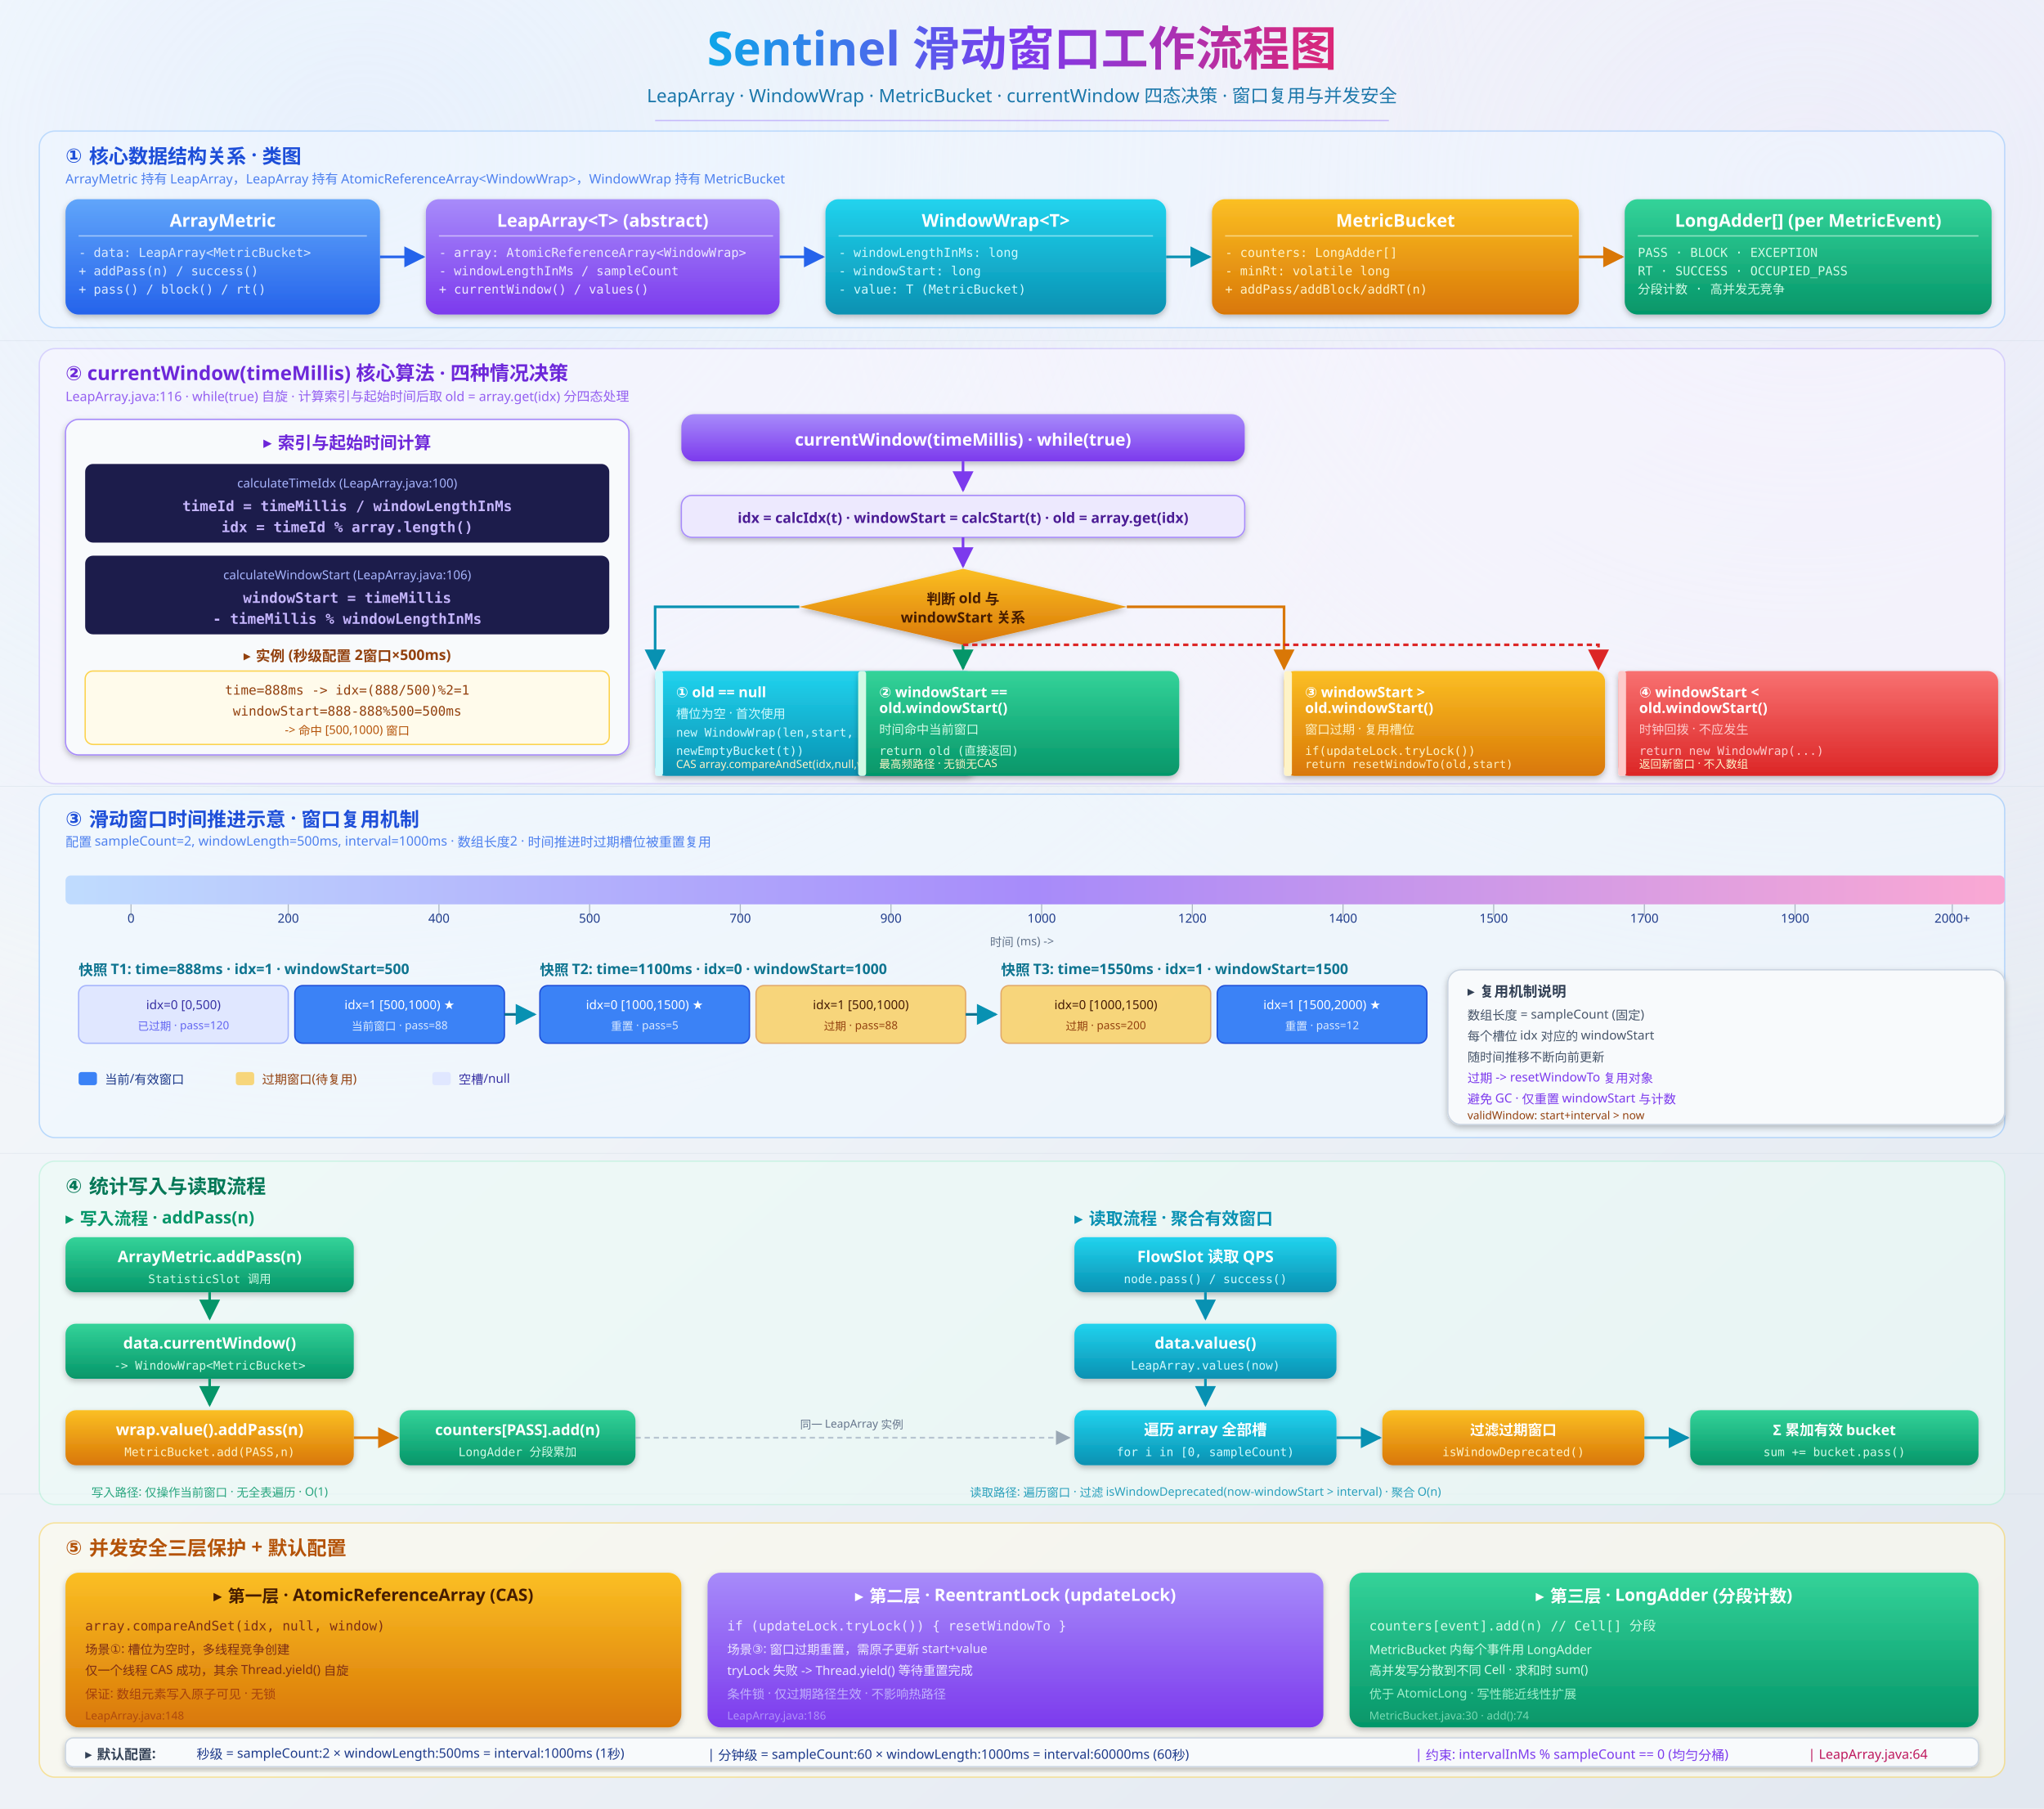
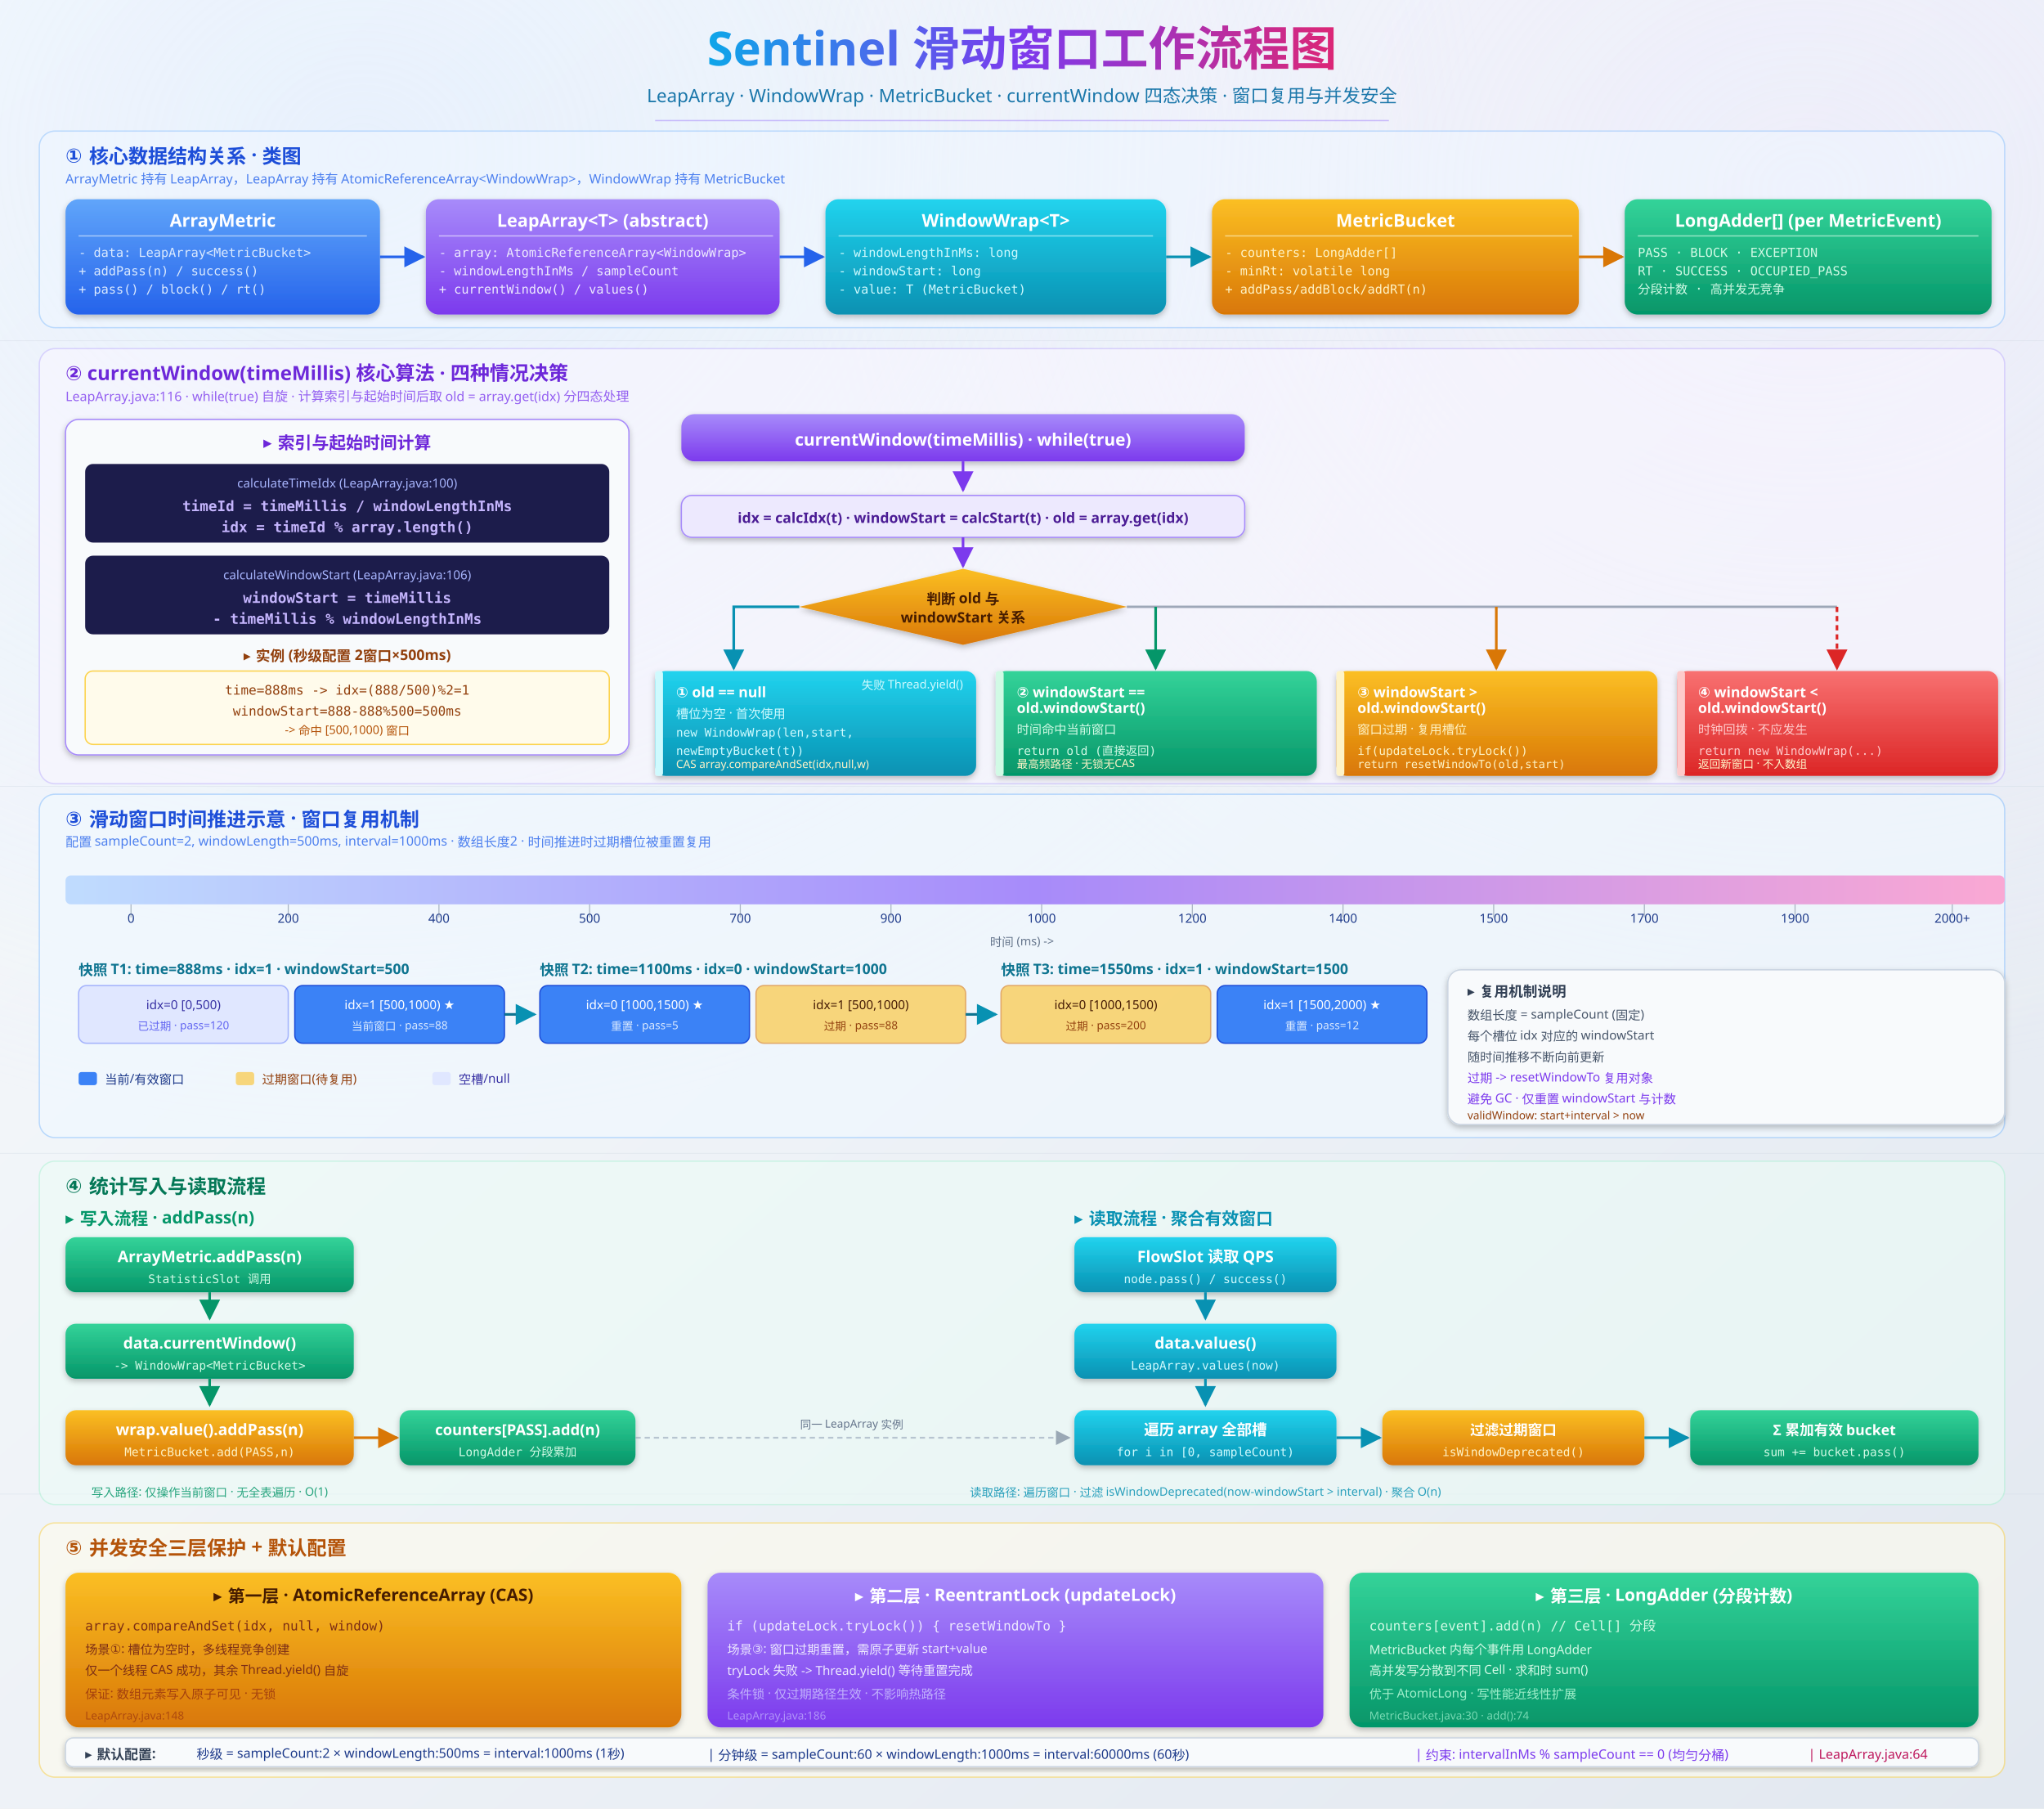
<svg xmlns="http://www.w3.org/2000/svg" width="1560" height="1380" viewBox="0 0 1560 1380" font-family="'Microsoft YaHei','PingFang SC','Segoe UI',sans-serif">
  <defs>
    <linearGradient id="bgGrad" x1="0" y1="0" x2="1" y2="1">
      <stop offset="0" stop-color="#f8fafc" />
      <stop offset="0.5" stop-color="#eef2f7" />
      <stop offset="1" stop-color="#e2e8f0" />
    </linearGradient>
    <radialGradient id="glow1" cx="0.18" cy="0.08" r="0.55">
      <stop offset="0" stop-color="#dbeafe" stop-opacity="0.5" />
      <stop offset="1" stop-color="#dbeafe" stop-opacity="0" />
    </radialGradient>
    <radialGradient id="glow2" cx="0.88" cy="0.1" r="0.5">
      <stop offset="0" stop-color="#ede9fe" stop-opacity="0.45" />
      <stop offset="1" stop-color="#ede9fe" stop-opacity="0" />
    </radialGradient>
    <linearGradient id="gBlue" x1="0" y1="0" x2="0" y2="1">
      <stop offset="0" stop-color="#60a5fa" />
      <stop offset="1" stop-color="#2563eb" />
    </linearGradient>
    <linearGradient id="gPurple" x1="0" y1="0" x2="0" y2="1">
      <stop offset="0" stop-color="#a78bfa" />
      <stop offset="1" stop-color="#7c3aed" />
    </linearGradient>
    <linearGradient id="gGreen" x1="0" y1="0" x2="0" y2="1">
      <stop offset="0" stop-color="#34d399" />
      <stop offset="1" stop-color="#059669" />
    </linearGradient>
    <linearGradient id="gCyan" x1="0" y1="0" x2="0" y2="1">
      <stop offset="0" stop-color="#22d3ee" />
      <stop offset="1" stop-color="#0891b2" />
    </linearGradient>
    <linearGradient id="gAmber" x1="0" y1="0" x2="0" y2="1">
      <stop offset="0" stop-color="#fbbf24" />
      <stop offset="1" stop-color="#d97706" />
    </linearGradient>
    <linearGradient id="gRed" x1="0" y1="0" x2="0" y2="1">
      <stop offset="0" stop-color="#f87171" />
      <stop offset="1" stop-color="#dc2626" />
    </linearGradient>
    <linearGradient id="timeBar" x1="0" y1="0" x2="1" y2="0">
      <stop offset="0" stop-color="#bfdbfe" />
      <stop offset="0.5" stop-color="#a78bfa" />
      <stop offset="1" stop-color="#f9a8d4" />
    </linearGradient>
    <linearGradient id="titleGrad" x1="0" y1="0" x2="1" y2="0">
      <stop offset="0" stop-color="#0ea5e9" />
      <stop offset="0.5" stop-color="#7c3aed" />
      <stop offset="1" stop-color="#db2777" />
    </linearGradient>
    <filter id="shadow" x="-20%" y="-20%" width="140%" height="140%">
      <feGaussianBlur in="SourceAlpha" stdDeviation="2.4" />
      <feOffset dx="0" dy="2" result="off" />
      <feComponentTransfer>
        <feFuncA type="linear" slope="0.25" />
      </feComponentTransfer>
      <feMerge>
        <feMergeNode />
        <feMergeNode in="SourceGraphic" />
      </feMerge>
    </filter>
    <marker id="aB" viewBox="0 0 10 10" refX="9" refY="5" markerWidth="8" markerHeight="8" orient="auto">
      <path d="M0,0 L10,5 L0,10 z" fill="#2563eb" />
    </marker>
    <marker id="aV" viewBox="0 0 10 10" refX="9" refY="5" markerWidth="8" markerHeight="8" orient="auto">
      <path d="M0,0 L10,5 L0,10 z" fill="#7c3aed" />
    </marker>
    <marker id="aG" viewBox="0 0 10 10" refX="9" refY="5" markerWidth="8" markerHeight="8" orient="auto">
      <path d="M0,0 L10,5 L0,10 z" fill="#059669" />
    </marker>
    <marker id="aC" viewBox="0 0 10 10" refX="9" refY="5" markerWidth="8" markerHeight="8" orient="auto">
      <path d="M0,0 L10,5 L0,10 z" fill="#0891b2" />
    </marker>
    <marker id="aA" viewBox="0 0 10 10" refX="9" refY="5" markerWidth="8" markerHeight="8" orient="auto">
      <path d="M0,0 L10,5 L0,10 z" fill="#d97706" />
    </marker>
    <marker id="aR" viewBox="0 0 10 10" refX="9" refY="5" markerWidth="8" markerHeight="8" orient="auto">
      <path d="M0,0 L10,5 L0,10 z" fill="#dc2626" />
    </marker>
    <marker id="aS" viewBox="0 0 10 10" refX="9" refY="5" markerWidth="8" markerHeight="8" orient="auto">
      <path d="M0,0 L10,5 L0,10 z" fill="#64748b" />
    </marker>
  </defs>
  <rect width="1560" height="1380" fill="url(#bgGrad)" />
  <rect width="1560" height="1380" fill="url(#glow1)" />
  <rect width="1560" height="1380" fill="url(#glow2)" />
  <g stroke="#cbd5e1" stroke-width="0.5" opacity="0.45">
    <path d="M0 260 H1560 M0 600 H1560 M0 880 H1560 M0 1140 H1560" />
  </g>
  <text x="780" y="50" text-anchor="middle" font-size="36" font-weight="800" fill="url(#titleGrad)">Sentinel 滑动窗口工作流程图</text>
  <text x="780" y="78" text-anchor="middle" font-size="14" fill="#0369a1" opacity="0.9">LeapArray · WindowWrap · MetricBucket · currentWindow 四态决策 · 窗口复用与并发安全</text>
  <line x1="500" y1="92" x2="1060" y2="92" stroke="#a78bfa" stroke-width="1" opacity="0.55" />
  <rect x="30" y="100" width="1500" height="150" rx="12" fill="#eff6ff" opacity="0.55" stroke="#93c5fd" stroke-width="1" />
  <text x="50" y="124" font-size="15" font-weight="700" fill="#1d4ed8">① 核心数据结构关系 · 类图</text>
  <text x="50" y="140" font-size="10" fill="#2563eb" opacity="0.8">ArrayMetric 持有 LeapArray，LeapArray 持有 AtomicReferenceArray&lt;WindowWrap&gt;，WindowWrap 持有 MetricBucket</text>
  <g filter="url(#shadow)">
    <rect x="50" y="152" width="240" height="88" rx="10" fill="url(#gBlue)" />
    <text x="170" y="173" text-anchor="middle" font-size="13.5" font-weight="700" fill="#fff">ArrayMetric</text>
    <line x1="60" y1="180" x2="280" y2="180" stroke="#dbeafe" stroke-width="1" opacity="0.6" />
    <text x="60" y="196" font-size="9.5" fill="#dbeafe" font-family="Consolas,monospace">- data: LeapArray&lt;MetricBucket&gt;</text>
    <text x="60" y="210" font-size="9.5" fill="#dbeafe" font-family="Consolas,monospace">+ addPass(n) / success()</text>
    <text x="60" y="224" font-size="9.5" fill="#dbeafe" font-family="Consolas,monospace">+ pass() / block() / rt()</text>
  </g>
  <path d="M290 196 H323" stroke="#2563eb" stroke-width="2" fill="none" marker-end="url(#aB)" />
  <g filter="url(#shadow)">
    <rect x="325" y="152" width="270" height="88" rx="10" fill="url(#gPurple)" />
    <text x="460" y="173" text-anchor="middle" font-size="13.5" font-weight="700" fill="#fff">LeapArray&lt;T&gt;  (abstract)</text>
    <line x1="335" y1="180" x2="590" y2="180" stroke="#ede9fe" stroke-width="1" opacity="0.6" />
    <text x="335" y="196" font-size="9.5" fill="#ede9fe" font-family="Consolas,monospace">- array: AtomicReferenceArray&lt;WindowWrap&gt;</text>
    <text x="335" y="210" font-size="9.5" fill="#ede9fe" font-family="Consolas,monospace">- windowLengthInMs / sampleCount</text>
    <text x="335" y="224" font-size="9.5" fill="#ede9fe" font-family="Consolas,monospace">+ currentWindow() / values()</text>
  </g>
  <path d="M595 196 H628" stroke="#2563eb" stroke-width="2" fill="none" marker-end="url(#aB)" />
  <g filter="url(#shadow)">
    <rect x="630" y="152" width="260" height="88" rx="10" fill="url(#gCyan)" />
    <text x="760" y="173" text-anchor="middle" font-size="13.5" font-weight="700" fill="#fff">WindowWrap&lt;T&gt;</text>
    <line x1="640" y1="180" x2="880" y2="180" stroke="#cffafe" stroke-width="1" opacity="0.6" />
    <text x="640" y="196" font-size="9.5" fill="#cffafe" font-family="Consolas,monospace">- windowLengthInMs: long</text>
    <text x="640" y="210" font-size="9.5" fill="#cffafe" font-family="Consolas,monospace">- windowStart: long</text>
    <text x="640" y="224" font-size="9.5" fill="#cffafe" font-family="Consolas,monospace">- value: T  (MetricBucket)</text>
  </g>
  <path d="M890 196 H923" stroke="#0891b2" stroke-width="2" fill="none" marker-end="url(#aC)" />
  <g filter="url(#shadow)">
    <rect x="925" y="152" width="280" height="88" rx="10" fill="url(#gAmber)" />
    <text x="1065" y="173" text-anchor="middle" font-size="13.5" font-weight="700" fill="#fff">MetricBucket</text>
    <line x1="935" y1="180" x2="1200" y2="180" stroke="#fef3c7" stroke-width="1" opacity="0.6" />
    <text x="935" y="196" font-size="9.5" fill="#fef3c7" font-family="Consolas,monospace">- counters: LongAdder[]</text>
    <text x="935" y="210" font-size="9.5" fill="#fef3c7" font-family="Consolas,monospace">- minRt: volatile long</text>
    <text x="935" y="224" font-size="9.5" fill="#fef3c7" font-family="Consolas,monospace">+ addPass/addBlock/addRT(n)</text>
  </g>
  <path d="M1205 196 H1238" stroke="#d97706" stroke-width="2" fill="none" marker-end="url(#aA)" />
  <g filter="url(#shadow)">
    <rect x="1240" y="152" width="280" height="88" rx="10" fill="url(#gGreen)" />
    <text x="1380" y="173" text-anchor="middle" font-size="13.5" font-weight="700" fill="#fff">LongAdder[]  (per MetricEvent)</text>
    <line x1="1250" y1="180" x2="1510" y2="180" stroke="#d1fae5" stroke-width="1" opacity="0.6" />
    <text x="1250" y="196" font-size="9.5" fill="#d1fae5" font-family="Consolas,monospace">PASS · BLOCK · EXCEPTION</text>
    <text x="1250" y="210" font-size="9.5" fill="#d1fae5" font-family="Consolas,monospace">RT · SUCCESS · OCCUPIED_PASS</text>
    <text x="1250" y="224" font-size="9.5" fill="#d1fae5" font-family="Consolas,monospace">分段计数 · 高并发无竞争</text>
  </g>
  <rect x="30" y="266" width="1500" height="332" rx="12" fill="#faf5ff" opacity="0.55" stroke="#c4b5fd" stroke-width="1" />
  <text x="50" y="290" font-size="15" font-weight="700" fill="#6d28d9">② currentWindow(timeMillis) 核心算法 · 四种情况决策</text>
  <text x="50" y="306" font-size="10" fill="#7c3aed" opacity="0.8">LeapArray.java:116 · while(true) 自旋 · 计算索引与起始时间后取 old = array.get(idx) 分四态处理</text>
  <g filter="url(#shadow)">
    <rect x="50" y="320" width="430" height="256" rx="10" fill="#f8fafc" stroke="#a78bfa" stroke-width="1" />
    <text x="265" y="342" text-anchor="middle" font-size="13" font-weight="700" fill="#6d28d9">▸ 索引与起始时间计算</text>
    <rect x="65" y="354" width="400" height="60" rx="6" fill="#1e1b4b" />
    <text x="265" y="372" text-anchor="middle" font-size="9.5" fill="#a5b4fc">calculateTimeIdx (LeapArray.java:100)</text>
    <text x="265" y="390" text-anchor="middle" font-size="11" font-weight="700" fill="#c4b5fd" font-family="Consolas,monospace">timeId = timeMillis / windowLengthInMs</text>
    <text x="265" y="406" text-anchor="middle" font-size="11" font-weight="700" fill="#c4b5fd" font-family="Consolas,monospace">idx = timeId % array.length()</text>
    <rect x="65" y="424" width="400" height="60" rx="6" fill="#1e1b4b" />
    <text x="265" y="442" text-anchor="middle" font-size="9.5" fill="#a5b4fc">calculateWindowStart (LeapArray.java:106)</text>
    <text x="265" y="460" text-anchor="middle" font-size="11" font-weight="700" fill="#c4b5fd" font-family="Consolas,monospace">windowStart = timeMillis</text>
    <text x="265" y="476" text-anchor="middle" font-size="11" font-weight="700" fill="#c4b5fd" font-family="Consolas,monospace">            - timeMillis % windowLengthInMs</text>
    <text x="265" y="504" text-anchor="middle" font-size="11" font-weight="700" fill="#92400e">▸ 实例 (秒级配置 2窗口×500ms)</text>
    <rect x="65" y="512" width="400" height="56" rx="6" fill="#fffbeb" stroke="#fcd34d" />
    <text x="265" y="530" text-anchor="middle" font-size="10" fill="#92400e" font-family="Consolas,monospace">time=888ms -&gt; idx=(888/500)%2=1</text>
    <text x="265" y="546" text-anchor="middle" font-size="10" fill="#92400e" font-family="Consolas,monospace">windowStart=888-888%500=500ms</text>
    <text x="265" y="560" text-anchor="middle" font-size="9" fill="#b45309">-&gt; 命中 [500,1000) 窗口</text>
  </g>
  <g filter="url(#shadow)">
    <rect x="520" y="316" width="430" height="36" rx="10" fill="url(#gPurple)" />
    <text x="735" y="340" text-anchor="middle" font-size="13" font-weight="700" fill="#fff">currentWindow(timeMillis) · while(true)</text>
  </g>
  <path d="M735 352 V374" stroke="#7c3aed" stroke-width="2" fill="none" marker-end="url(#aV)" />
  <g filter="url(#shadow)">
    <rect x="520" y="378" width="430" height="32" rx="8" fill="#ede9fe" stroke="#a78bfa" />
    <text x="735" y="399" text-anchor="middle" font-size="11" font-weight="700" fill="#4c1d95">idx = calcIdx(t) · windowStart = calcStart(t) · old = array.get(idx)</text>
  </g>
  <path d="M735 410 V432" stroke="#7c3aed" stroke-width="2" fill="none" marker-end="url(#aV)" />
  <g filter="url(#shadow)">
    <path d="M735 434 L860 463 L735 492 L610 463 Z" fill="url(#gAmber)" />
    <text x="735" y="461" text-anchor="middle" font-size="11" font-weight="700" fill="#451a03">判断 old 与</text>
    <text x="735" y="475" text-anchor="middle" font-size="11" font-weight="700" fill="#451a03">windowStart 关系</text>
  </g>
-   <path d="M610 463 H500 V510" stroke="#0891b2" stroke-width="2" fill="none" marker-end="url(#aC)" />
+   <path d="M610 463 H560 V510" stroke="#0891b2" stroke-width="2" fill="none" marker-end="url(#aC)" />
  <g filter="url(#shadow)">
    <rect x="500" y="512" width="245" height="80" rx="8" fill="url(#gCyan)" />
    <rect x="500" y="512" width="6" height="80" rx="2" fill="#cffafe" />
    <text x="516" y="532" font-size="11" font-weight="700" fill="#fff">① old == null</text>
    <text x="516" y="548" font-size="9.5" fill="#cffafe">槽位为空 · 首次使用</text>
    <text x="516" y="562" font-size="9" fill="#cffafe" font-family="Consolas,monospace">new WindowWrap(len,start,</text>
    <text x="516" y="576" font-size="9" fill="#cffafe" font-family="Consolas,monospace">  newEmptyBucket(t))</text>
    <text x="516" y="586" font-size="8.5" fill="#fef3c7">CAS array.compareAndSet(idx,null,w)</text>
    <text x="735" y="526" text-anchor="end" font-size="9" fill="#cffafe">失败 Thread.yield()</text>
  </g>
-   <path d="M735 492 V510" stroke="#059669" stroke-width="2" fill="none" marker-end="url(#aG)" />
-   <g filter="url(#shadow)">
-     <rect x="655" y="512" width="245" height="80" rx="8" fill="url(#gGreen)" />
-     <rect x="655" y="512" width="6" height="80" rx="2" fill="#d1fae5" />
-     <text x="671" y="532" font-size="11" font-weight="700" fill="#fff">② windowStart ==</text>
-     <text x="671" y="544" font-size="11" font-weight="700" fill="#fff">   old.windowStart()</text>
-     <text x="671" y="560" font-size="9.5" fill="#d1fae5">时间命中当前窗口</text>
-     <text x="671" y="576" font-size="9" fill="#d1fae5" font-family="Consolas,monospace">return old  (直接返回)</text>
-     <text x="671" y="586" font-size="8.5" fill="#fef3c7">最高频路径 · 无锁无CAS</text>
-   </g>
-   <path d="M860 463 H980 V510" stroke="#d97706" stroke-width="2" fill="none" marker-end="url(#aA)" />
-   <g filter="url(#shadow)">
-     <rect x="980" y="512" width="245" height="80" rx="8" fill="url(#gAmber)" />
-     <rect x="980" y="512" width="6" height="80" rx="2" fill="#fef3c7" />
-     <text x="996" y="532" font-size="11" font-weight="700" fill="#fff">③ windowStart &gt;</text>
-     <text x="996" y="544" font-size="11" font-weight="700" fill="#fff">   old.windowStart()</text>
-     <text x="996" y="560" font-size="9.5" fill="#fef3c7">窗口过期 · 复用槽位</text>
-     <text x="996" y="576" font-size="9" fill="#fef3c7" font-family="Consolas,monospace">if(updateLock.tryLock())</text>
-     <text x="996" y="586" font-size="8.5" fill="#fef3c7" font-family="Consolas,monospace">  return resetWindowTo(old,start)</text>
-   </g>
-   <path d="M735 492 H1220 V510" stroke="#dc2626" stroke-width="2" fill="none" marker-end="url(#aR)" stroke-dasharray="4,3" />
-   <g filter="url(#shadow)">
-     <rect x="1235" y="512" width="290" height="80" rx="8" fill="url(#gRed)" />
-     <rect x="1235" y="512" width="6" height="80" rx="2" fill="#fecaca" />
-     <text x="1251" y="532" font-size="11" font-weight="700" fill="#fff">④ windowStart &lt;</text>
-     <text x="1251" y="544" font-size="11" font-weight="700" fill="#fff">   old.windowStart()</text>
-     <text x="1251" y="560" font-size="9.5" fill="#fecaca">时钟回拨 · 不应发生</text>
-     <text x="1251" y="576" font-size="9" fill="#fecaca" font-family="Consolas,monospace">return new WindowWrap(...)</text>
-     <text x="1251" y="586" font-size="8.5" fill="#fef3c7">返回新窗口 · 不入数组</text>
+   <path d="M860 463 H1402" stroke="#64748b" stroke-width="1.8" fill="none" opacity="0.6" />
+   <path d="M882 463 V510" stroke="#059669" stroke-width="2" fill="none" marker-end="url(#aG)" />
+   <g filter="url(#shadow)">
+     <rect x="760" y="512" width="245" height="80" rx="8" fill="url(#gGreen)" />
+     <rect x="760" y="512" width="6" height="80" rx="2" fill="#d1fae5" />
+     <text x="776" y="532" font-size="11" font-weight="700" fill="#fff">② windowStart ==</text>
+     <text x="776" y="544" font-size="11" font-weight="700" fill="#fff">   old.windowStart()</text>
+     <text x="776" y="560" font-size="9.5" fill="#d1fae5">时间命中当前窗口</text>
+     <text x="776" y="576" font-size="9" fill="#d1fae5" font-family="Consolas,monospace">return old  (直接返回)</text>
+     <text x="776" y="586" font-size="8.5" fill="#fef3c7">最高频路径 · 无锁无CAS</text>
+   </g>
+   <path d="M1142 463 V510" stroke="#d97706" stroke-width="2" fill="none" marker-end="url(#aA)" />
+   <g filter="url(#shadow)">
+     <rect x="1020" y="512" width="245" height="80" rx="8" fill="url(#gAmber)" />
+     <rect x="1020" y="512" width="6" height="80" rx="2" fill="#fef3c7" />
+     <text x="1036" y="532" font-size="11" font-weight="700" fill="#fff">③ windowStart &gt;</text>
+     <text x="1036" y="544" font-size="11" font-weight="700" fill="#fff">   old.windowStart()</text>
+     <text x="1036" y="560" font-size="9.5" fill="#fef3c7">窗口过期 · 复用槽位</text>
+     <text x="1036" y="576" font-size="9" fill="#fef3c7" font-family="Consolas,monospace">if(updateLock.tryLock())</text>
+     <text x="1036" y="586" font-size="8.5" fill="#fef3c7" font-family="Consolas,monospace">  return resetWindowTo(old,start)</text>
+   </g>
+   <path d="M1402 463 V510" stroke="#dc2626" stroke-width="2" fill="none" marker-end="url(#aR)" stroke-dasharray="4,3" />
+   <g filter="url(#shadow)">
+     <rect x="1280" y="512" width="245" height="80" rx="8" fill="url(#gRed)" />
+     <rect x="1280" y="512" width="6" height="80" rx="2" fill="#fecaca" />
+     <text x="1296" y="532" font-size="11" font-weight="700" fill="#fff">④ windowStart &lt;</text>
+     <text x="1296" y="544" font-size="11" font-weight="700" fill="#fff">   old.windowStart()</text>
+     <text x="1296" y="560" font-size="9.5" fill="#fecaca">时钟回拨 · 不应发生</text>
+     <text x="1296" y="576" font-size="9" fill="#fecaca" font-family="Consolas,monospace">return new WindowWrap(...)</text>
+     <text x="1296" y="586" font-size="8.5" fill="#fef3c7">返回新窗口 · 不入数组</text>
  </g>
  <rect x="30" y="606" width="1500" height="262" rx="12" fill="#f0f9ff" opacity="0.6" stroke="#93c5fd" stroke-width="1" />
  <text x="50" y="630" font-size="15" font-weight="700" fill="#1d4ed8">③ 滑动窗口时间推进示意 · 窗口复用机制</text>
  <text x="50" y="646" font-size="10" fill="#2563eb" opacity="0.8">配置 sampleCount=2, windowLength=500ms, interval=1000ms · 数组长度2 · 时间推进时过期槽位被重置复用</text>
  <rect x="50" y="668" width="1480" height="22" rx="4" fill="url(#timeBar)" />
  <g font-size="9.5" fill="#1e3a8a" text-anchor="middle">
    <text x="100" y="704">0</text>
    <text x="220" y="704">200</text>
    <text x="335" y="704">400</text>
    <text x="450" y="704">500</text>
    <text x="565" y="704">700</text>
    <text x="680" y="704">900</text>
    <text x="795" y="704">1000</text>
    <text x="910" y="704">1200</text>
    <text x="1025" y="704">1400</text>
    <text x="1140" y="704">1500</text>
    <text x="1255" y="704">1700</text>
    <text x="1370" y="704">1900</text>
    <text x="1490" y="704">2000+</text>
  </g>
  <g stroke="#64748b" stroke-width="0.8" opacity="0.5">
    <path d="M100 690 V700 M220 690 V700 M335 690 V700 M450 690 V700 M565 690 V700 M680 690 V700 M795 690 V700 M910 690 V700 M1025 690 V700 M1140 690 V700 M1255 690 V700 M1370 690 V700 M1490 690 V700" />
  </g>
  <text x="780" y="722" text-anchor="middle" font-size="9" fill="#64748b">时间 (ms) -&gt;</text>
  <text x="60" y="744" font-size="11" font-weight="700" fill="#0e7490">快照 T1: time=888ms · idx=1 · windowStart=500</text>
  <g>
    <rect x="60" y="752" width="160" height="44" rx="6" fill="#e0e7ff" stroke="#a5b4fc" />
    <text x="140" y="770" text-anchor="middle" font-size="9.5" fill="#3730a3">idx=0 [0,500)</text>
    <text x="140" y="786" text-anchor="middle" font-size="8.5" fill="#6366f1">已过期 · pass=120</text>
    <rect x="225" y="752" width="160" height="44" rx="6" fill="#3b82f6" stroke="#1d4ed8" />
    <text x="305" y="770" text-anchor="middle" font-size="9.5" fill="#fff">idx=1 [500,1000) ★</text>
    <text x="305" y="786" text-anchor="middle" font-size="8.5" fill="#dbeafe">当前窗口 · pass=88</text>
  </g>
  <path d="M385 774 H408" stroke="#0e7490" stroke-width="2" fill="none" marker-end="url(#aC)" />
  <text x="412" y="744" font-size="11" font-weight="700" fill="#0e7490">快照 T2: time=1100ms · idx=0 · windowStart=1000</text>
  <g>
    <rect x="412" y="752" width="160" height="44" rx="6" fill="#3b82f6" stroke="#1d4ed8" />
    <text x="492" y="770" text-anchor="middle" font-size="9.5" fill="#fff">idx=0 [1000,1500) ★</text>
    <text x="492" y="786" text-anchor="middle" font-size="8.5" fill="#dbeafe">重置 · pass=5</text>
    <rect x="577" y="752" width="160" height="44" rx="6" fill="#fbbf24" stroke="#d97706" opacity="0.6" />
    <text x="657" y="770" text-anchor="middle" font-size="9.5" fill="#451a03">idx=1 [500,1000)</text>
    <text x="657" y="786" text-anchor="middle" font-size="8.5" fill="#92400e">过期 · pass=88</text>
  </g>
  <path d="M737 774 H760" stroke="#0e7490" stroke-width="2" fill="none" marker-end="url(#aC)" />
  <text x="764" y="744" font-size="11" font-weight="700" fill="#0e7490">快照 T3: time=1550ms · idx=1 · windowStart=1500</text>
  <g>
    <rect x="764" y="752" width="160" height="44" rx="6" fill="#fbbf24" stroke="#d97706" opacity="0.6" />
    <text x="844" y="770" text-anchor="middle" font-size="9.5" fill="#451a03">idx=0 [1000,1500)</text>
    <text x="844" y="786" text-anchor="middle" font-size="8.5" fill="#92400e">过期 · pass=200</text>
    <rect x="929" y="752" width="160" height="44" rx="6" fill="#3b82f6" stroke="#1d4ed8" />
    <text x="1009" y="770" text-anchor="middle" font-size="9.5" fill="#fff">idx=1 [1500,2000) ★</text>
    <text x="1009" y="786" text-anchor="middle" font-size="8.5" fill="#dbeafe">重置 · pass=12</text>
  </g>
  <g filter="url(#shadow)">
    <rect x="1105" y="740" width="425" height="118" rx="10" fill="#f8fafc" stroke="#cbd5e1" />
    <text x="1120" y="760" font-size="11" font-weight="700" fill="#334155">▸ 复用机制说明</text>
    <text x="1120" y="778" font-size="9.5" fill="#475569">数组长度 = sampleCount (固定)</text>
    <text x="1120" y="794" font-size="9.5" fill="#475569">每个槽位 idx 对应的 windowStart</text>
    <text x="1120" y="810" font-size="9.5" fill="#475569">随时间推移不断向前更新</text>
    <text x="1120" y="826" font-size="9.5" fill="#7c3aed">过期 -&gt; resetWindowTo 复用对象</text>
    <text x="1120" y="842" font-size="9.5" fill="#7c3aed">避免 GC · 仅重置 windowStart 与计数</text>
    <text x="1120" y="854" font-size="8.5" fill="#92400e">validWindow: start+interval &gt; now</text>
  </g>
  <g transform="translate(60,818)">
    <rect x="0" y="0" width="14" height="10" rx="2" fill="#3b82f6" />
    <text x="20" y="9" font-size="9.5" fill="#1e3a8a">当前/有效窗口</text>
    <rect x="120" y="0" width="14" height="10" rx="2" fill="#fbbf24" opacity="0.6" />
    <text x="140" y="9" font-size="9.5" fill="#92400e">过期窗口(待复用)</text>
    <rect x="270" y="0" width="14" height="10" rx="2" fill="#e0e7ff" />
    <text x="290" y="9" font-size="9.5" fill="#3730a3">空槽/null</text>
  </g>
  <rect x="30" y="886" width="1500" height="262" rx="12" fill="#ecfdf5" opacity="0.5" stroke="#a7f3d0" stroke-width="1" />
  <text x="50" y="910" font-size="15" font-weight="700" fill="#047857">④ 统计写入与读取流程</text>
  <text x="50" y="934" font-size="13" font-weight="700" fill="#059669">▸ 写入流程 · addPass(n)</text>
  <g filter="url(#shadow)">
    <rect x="50" y="944" width="220" height="42" rx="8" fill="url(#gGreen)" />
    <text x="160" y="963" text-anchor="middle" font-size="12" font-weight="700" fill="#fff">ArrayMetric.addPass(n)</text>
    <text x="160" y="979" text-anchor="middle" font-size="9" fill="#d1fae5" font-family="Consolas,monospace">StatisticSlot 调用</text>
  </g>
  <path d="M160 986 V1006" stroke="#059669" stroke-width="2" fill="none" marker-end="url(#aG)" />
  <g filter="url(#shadow)">
    <rect x="50" y="1010" width="220" height="42" rx="8" fill="url(#gGreen)" />
    <text x="160" y="1029" text-anchor="middle" font-size="12" font-weight="700" fill="#fff">data.currentWindow()</text>
    <text x="160" y="1045" text-anchor="middle" font-size="9" fill="#d1fae5" font-family="Consolas,monospace">-&gt; WindowWrap&lt;MetricBucket&gt;</text>
  </g>
  <path d="M160 1052 V1072" stroke="#059669" stroke-width="2" fill="none" marker-end="url(#aG)" />
  <g filter="url(#shadow)">
    <rect x="50" y="1076" width="220" height="42" rx="8" fill="url(#gAmber)" />
    <text x="160" y="1095" text-anchor="middle" font-size="12" font-weight="700" fill="#fff">wrap.value().addPass(n)</text>
    <text x="160" y="1111" text-anchor="middle" font-size="9" fill="#fef3c7" font-family="Consolas,monospace">MetricBucket.add(PASS,n)</text>
  </g>
  <path d="M270 1097 H303" stroke="#d97706" stroke-width="2" fill="none" marker-end="url(#aA)" />
  <g filter="url(#shadow)">
    <rect x="305" y="1076" width="180" height="42" rx="8" fill="url(#gGreen)" />
    <text x="395" y="1095" text-anchor="middle" font-size="11.5" font-weight="700" fill="#fff">counters[PASS].add(n)</text>
    <text x="395" y="1111" text-anchor="middle" font-size="9" fill="#d1fae5" font-family="Consolas,monospace">LongAdder 分段累加</text>
  </g>
  <text x="160" y="1142" text-anchor="middle" font-size="9" fill="#059669" opacity="0.85">写入路径: 仅操作当前窗口 · 无全表遍历 · O(1)</text>
  <text x="820" y="934" font-size="13" font-weight="700" fill="#0891b2">▸ 读取流程 · 聚合有效窗口</text>
  <g filter="url(#shadow)">
    <rect x="820" y="944" width="200" height="42" rx="8" fill="url(#gCyan)" />
    <text x="920" y="963" text-anchor="middle" font-size="12" font-weight="700" fill="#fff">FlowSlot 读取 QPS</text>
    <text x="920" y="979" text-anchor="middle" font-size="9" fill="#cffafe" font-family="Consolas,monospace">node.pass() / success()</text>
  </g>
  <path d="M920 986 V1006" stroke="#0891b2" stroke-width="2" fill="none" marker-end="url(#aC)" />
  <g filter="url(#shadow)">
    <rect x="820" y="1010" width="200" height="42" rx="8" fill="url(#gCyan)" />
    <text x="920" y="1029" text-anchor="middle" font-size="12" font-weight="700" fill="#fff">data.values()</text>
    <text x="920" y="1045" text-anchor="middle" font-size="9" fill="#cffafe" font-family="Consolas,monospace">LeapArray.values(now)</text>
  </g>
  <path d="M920 1052 V1072" stroke="#0891b2" stroke-width="2" fill="none" marker-end="url(#aC)" />
  <g filter="url(#shadow)">
    <rect x="820" y="1076" width="200" height="42" rx="8" fill="url(#gCyan)" />
    <text x="920" y="1095" text-anchor="middle" font-size="11.5" font-weight="700" fill="#fff">遍历 array 全部槽</text>
    <text x="920" y="1111" text-anchor="middle" font-size="9" fill="#cffafe" font-family="Consolas,monospace">for i in [0, sampleCount)</text>
  </g>
  <path d="M1020 1097 H1053" stroke="#0891b2" stroke-width="2" fill="none" marker-end="url(#aC)" />
  <g filter="url(#shadow)">
    <rect x="1055" y="1076" width="200" height="42" rx="8" fill="url(#gAmber)" />
    <text x="1155" y="1095" text-anchor="middle" font-size="11" font-weight="700" fill="#fff">过滤过期窗口</text>
    <text x="1155" y="1111" text-anchor="middle" font-size="9" fill="#fef3c7" font-family="Consolas,monospace">isWindowDeprecated()</text>
  </g>
  <path d="M1255 1097 H1288" stroke="#0891b2" stroke-width="2" fill="none" marker-end="url(#aC)" />
  <g filter="url(#shadow)">
    <rect x="1290" y="1076" width="220" height="42" rx="8" fill="url(#gGreen)" />
    <text x="1400" y="1095" text-anchor="middle" font-size="11" font-weight="700" fill="#fff">Σ 累加有效 bucket</text>
    <text x="1400" y="1111" text-anchor="middle" font-size="9" fill="#d1fae5" font-family="Consolas,monospace">sum += bucket.pass()</text>
  </g>
  <text x="920" y="1142" text-anchor="middle" font-size="9" fill="#0891b2" opacity="0.85">读取路径: 遍历窗口 · 过滤 isWindowDeprecated(now-windowStart &gt; interval) · 聚合 O(n)</text>
  <path d="M485 1097 H816" stroke="#94a3b8" stroke-width="1.4" fill="none" stroke-dasharray="4,3" opacity="0.6" marker-end="url(#aS)" />
  <text x="650" y="1090" text-anchor="middle" font-size="8.5" fill="#64748b">同一 LeapArray 实例</text>
  <rect x="30" y="1162" width="1500" height="194" rx="12" fill="#fffbeb" opacity="0.55" stroke="#fcd34d" stroke-width="1" />
  <text x="50" y="1186" font-size="15" font-weight="700" fill="#b45309">⑤ 并发安全三层保护 + 默认配置</text>
  <g filter="url(#shadow)">
    <rect x="50" y="1200" width="470" height="118" rx="10" fill="url(#gAmber)" />
    <text x="285" y="1222" text-anchor="middle" font-size="13" font-weight="700" fill="#451a03">▸ 第一层 · AtomicReferenceArray (CAS)</text>
    <text x="65" y="1244" font-size="10" fill="#7c2d12" font-family="Consolas,monospace">array.compareAndSet(idx, null, window)</text>
    <text x="65" y="1262" font-size="9.5" fill="#7c2d12">场景①: 槽位为空时，多线程竞争创建</text>
    <text x="65" y="1278" font-size="9.5" fill="#7c2d12">仅一个线程 CAS 成功，其余 Thread.yield() 自旋</text>
    <text x="65" y="1296" font-size="9.5" fill="#9a3412" opacity="0.85">保证: 数组元素写入原子可见 · 无锁</text>
    <text x="65" y="1312" font-size="8.5" fill="#9a3412" opacity="0.7">LeapArray.java:148</text>
  </g>
  <g filter="url(#shadow)">
    <rect x="540" y="1200" width="470" height="118" rx="10" fill="url(#gPurple)" />
    <text x="775" y="1222" text-anchor="middle" font-size="13" font-weight="700" fill="#fff">▸ 第二层 · ReentrantLock (updateLock)</text>
    <text x="555" y="1244" font-size="10" fill="#ede9fe" font-family="Consolas,monospace">if (updateLock.tryLock()) { resetWindowTo }</text>
    <text x="555" y="1262" font-size="9.5" fill="#ede9fe">场景③: 窗口过期重置，需原子更新 start+value</text>
    <text x="555" y="1278" font-size="9.5" fill="#ede9fe">tryLock 失败 -&gt; Thread.yield() 等待重置完成</text>
    <text x="555" y="1296" font-size="9.5" fill="#c4b5fd" opacity="0.95">条件锁 · 仅过期路径生效 · 不影响热路径</text>
    <text x="555" y="1312" font-size="8.5" fill="#c4b5fd" opacity="0.7">LeapArray.java:186</text>
  </g>
  <g filter="url(#shadow)">
    <rect x="1030" y="1200" width="480" height="118" rx="10" fill="url(#gGreen)" />
    <text x="1270" y="1222" text-anchor="middle" font-size="13" font-weight="700" fill="#fff">▸ 第三层 · LongAdder (分段计数)</text>
    <text x="1045" y="1244" font-size="10" fill="#d1fae5" font-family="Consolas,monospace">counters[event].add(n)  // Cell[] 分段</text>
    <text x="1045" y="1262" font-size="9.5" fill="#d1fae5">MetricBucket 内每个事件用 LongAdder</text>
    <text x="1045" y="1278" font-size="9.5" fill="#d1fae5">高并发写分散到不同 Cell · 求和时 sum()</text>
    <text x="1045" y="1296" font-size="9.5" fill="#a7f3d0" opacity="0.95">优于 AtomicLong · 写性能近线性扩展</text>
    <text x="1045" y="1312" font-size="8.5" fill="#a7f3d0" opacity="0.7">MetricBucket.java:30 · add():74</text>
  </g>
  <g filter="url(#shadow)">
    <rect x="50" y="1326" width="1460" height="22" rx="6" fill="#f8fafc" stroke="#cbd5e1" />
    <text x="65" y="1342" font-size="10.5" font-weight="700" fill="#334155">▸ 默认配置:</text>
    <text x="150" y="1342" font-size="10" fill="#1e3a8a">秒级 = sampleCount:2 × windowLength:500ms = interval:1000ms (1秒)</text>
    <text x="540" y="1342" font-size="10" fill="#1e3a8a">|  分钟级 = sampleCount:60 × windowLength:1000ms = interval:60000ms (60秒)</text>
    <text x="1080" y="1342" font-size="10" fill="#7c3aed">|  约束: intervalInMs % sampleCount == 0 (均匀分桶)</text>
    <text x="1380" y="1342" font-size="10" fill="#be185d">| LeapArray.java:64</text>
  </g>
</svg>
